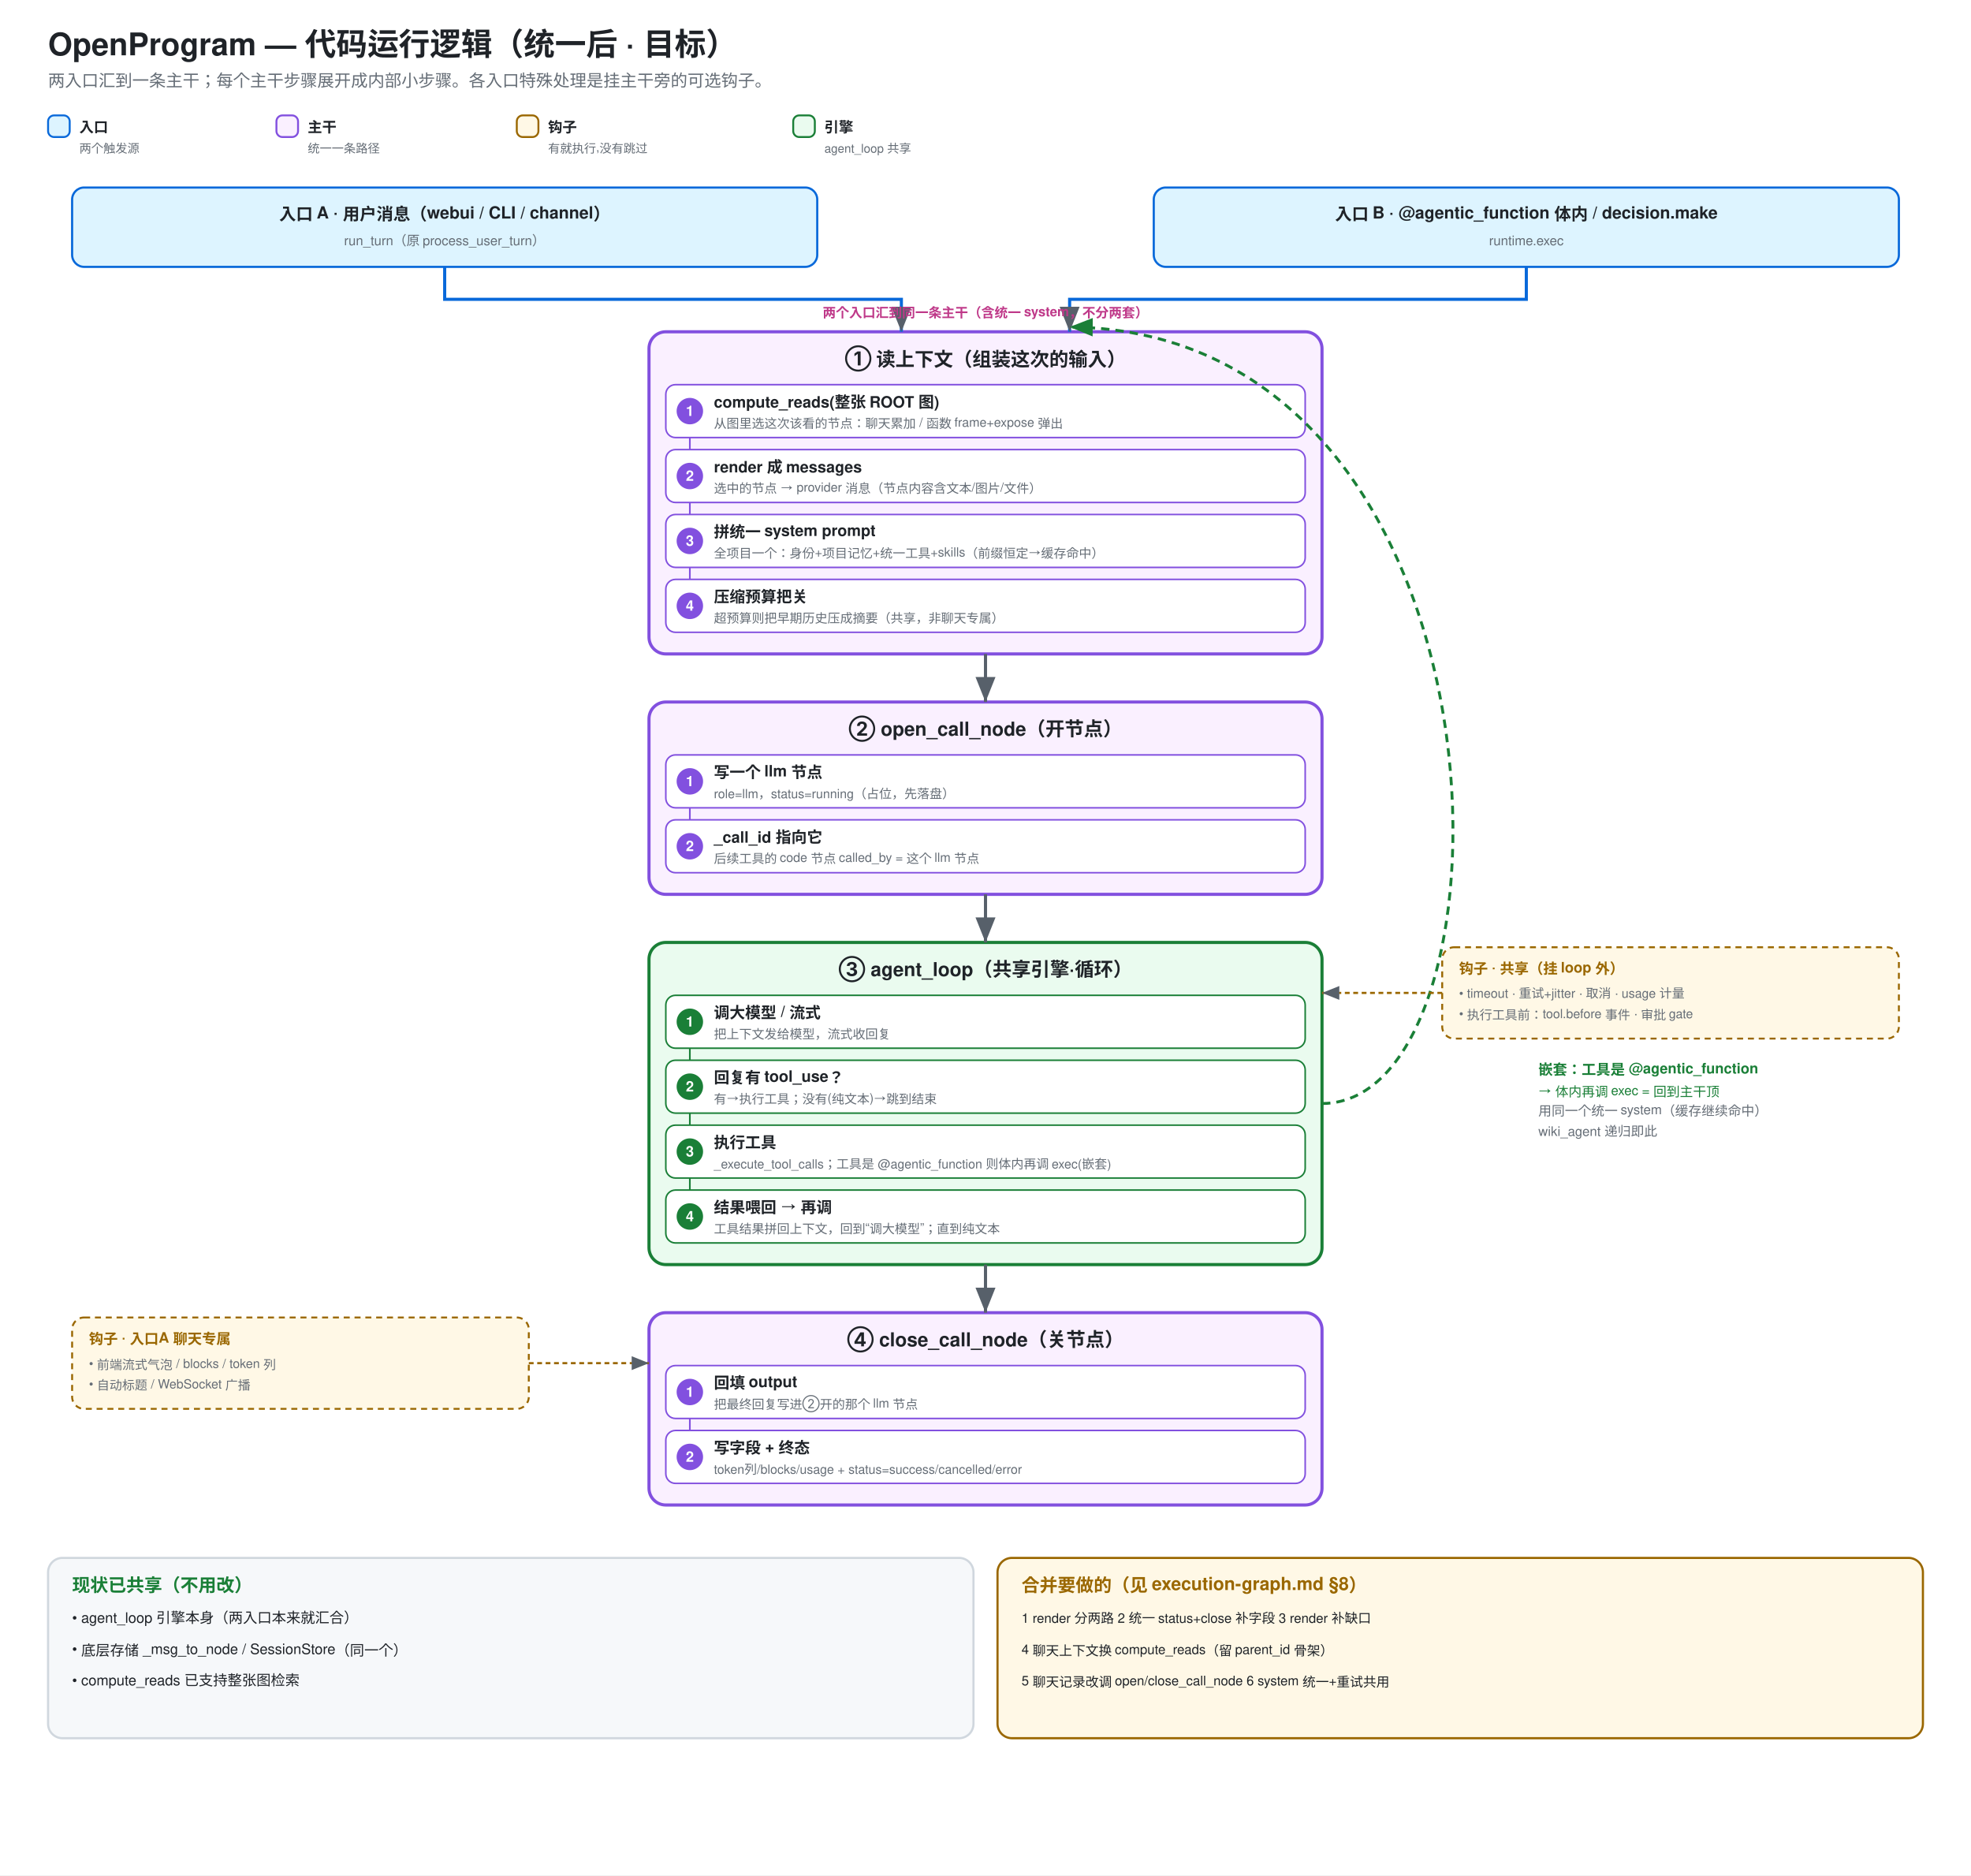
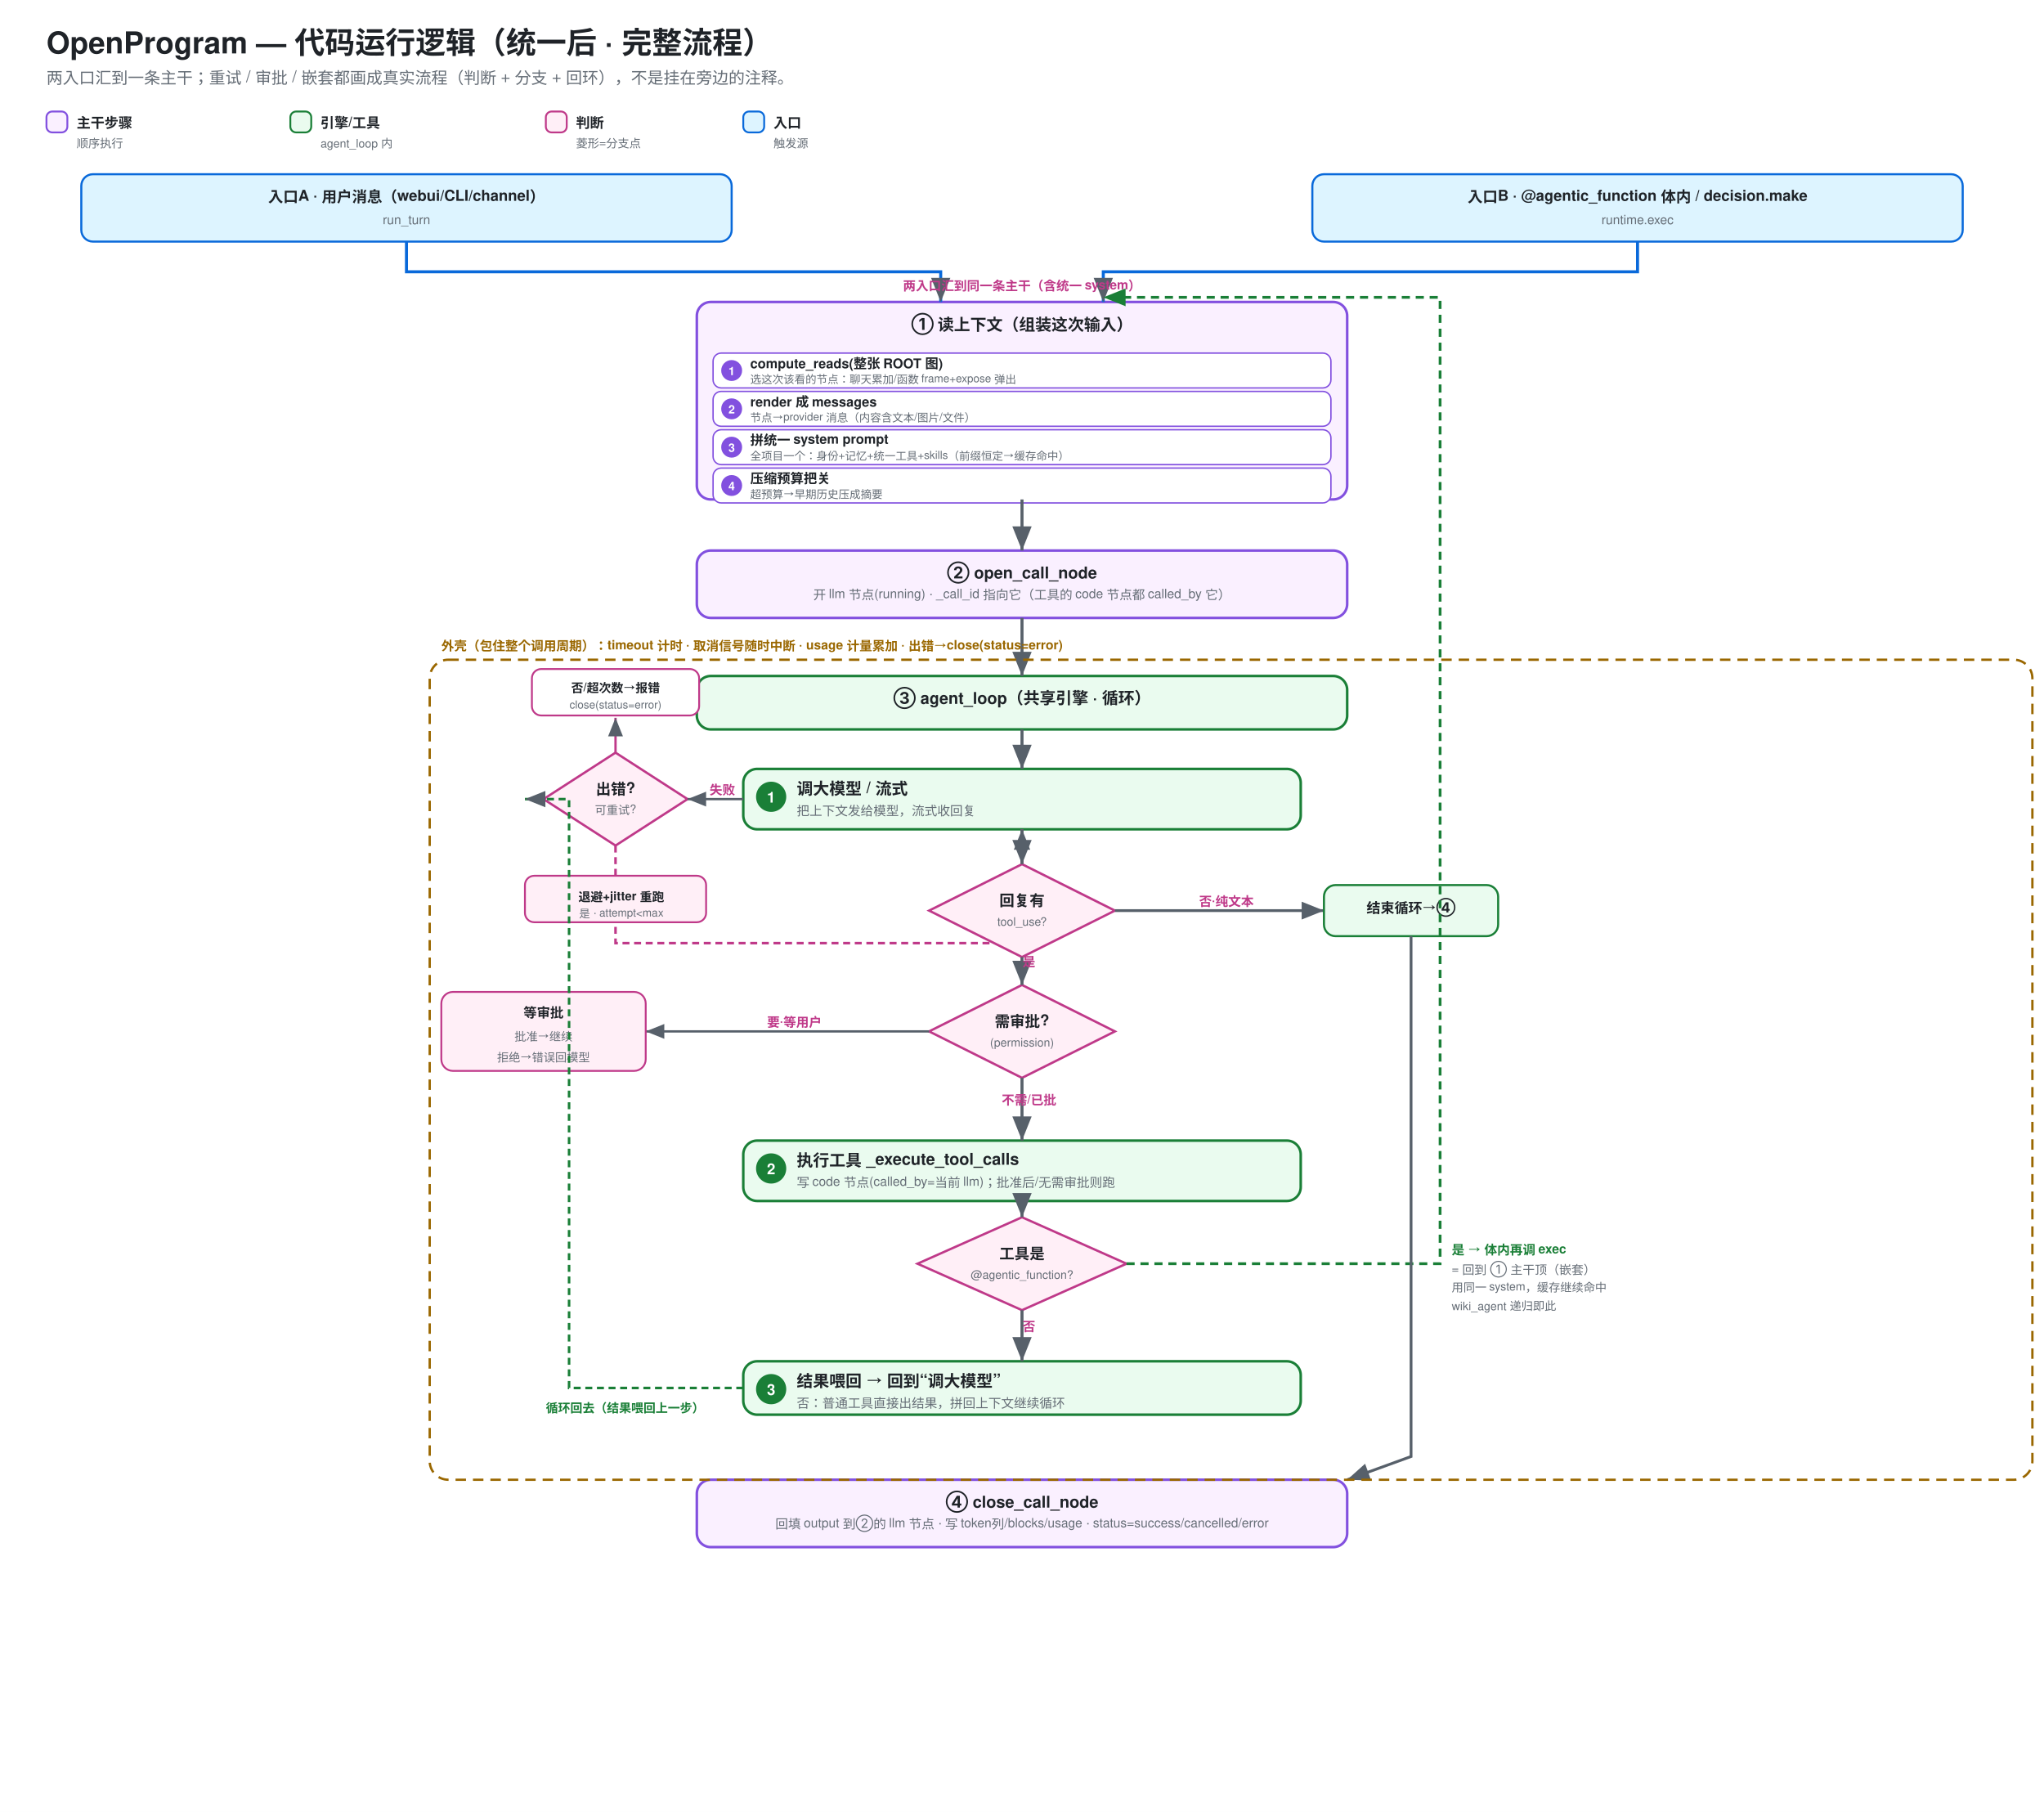
- <svg xmlns="http://www.w3.org/2000/svg" width="1640" height="1560" viewBox="0 0 1640 1560">
+ <svg xmlns="http://www.w3.org/2000/svg" width="1760" height="1560" viewBox="0 0 1760 1560">
  <defs>
    <marker id="a" markerWidth="11" markerHeight="11" refX="8" refY="3.2" orient="auto" markerUnits="strokeWidth">
      <path d="M0,0 L8,3.2 L0,6.4 Z" fill="#57606a" />
    </marker>
    <marker id="ag" markerWidth="11" markerHeight="11" refX="8" refY="3.2" orient="auto" markerUnits="strokeWidth">
      <path d="M0,0 L8,3.2 L0,6.4 Z" fill="#1a7f37" />
    </marker>
  </defs>
-   <rect x="0" y="0" width="1640" height="1560" rx="0" fill="#ffffff" stroke="#ffffff" stroke-width="0" />
-   <text x="40" y="46" font-family="-apple-system,Segoe UI,Helvetica,Arial,sans-serif" font-size="26" fill="#1f2328" text-anchor="start" font-weight="bold">OpenProgram — 代码运行逻辑（统一后 · 目标）</text>
-   <text x="40" y="72" font-family="-apple-system,Segoe UI,Helvetica,Arial,sans-serif" font-size="14" fill="#656d76" text-anchor="start" font-weight="normal">两入口汇到一条主干；每个主干步骤展开成内部小步骤。各入口特殊处理是挂主干旁的可选钩子。</text>
-   <rect x="40" y="96" width="18" height="18" rx="5" fill="#ddf4ff" stroke="#0969da" stroke-width="1.6" />
-   <text x="66" y="110" font-family="-apple-system,Segoe UI,Helvetica,Arial,sans-serif" font-size="12" fill="#1f2328" text-anchor="start" font-weight="bold">入口</text>
-   <text x="66" y="127" font-family="-apple-system,Segoe UI,Helvetica,Arial,sans-serif" font-size="10" fill="#656d76" text-anchor="start" font-weight="normal">两个触发源</text>
-   <rect x="230" y="96" width="18" height="18" rx="5" fill="#faf0ff" stroke="#8250df" stroke-width="1.6" />
-   <text x="256" y="110" font-family="-apple-system,Segoe UI,Helvetica,Arial,sans-serif" font-size="12" fill="#1f2328" text-anchor="start" font-weight="bold">主干</text>
-   <text x="256" y="127" font-family="-apple-system,Segoe UI,Helvetica,Arial,sans-serif" font-size="10" fill="#656d76" text-anchor="start" font-weight="normal">统一一条路径</text>
-   <rect x="430" y="96" width="18" height="18" rx="5" fill="#fff8e6" stroke="#9a6700" stroke-width="1.6" />
-   <text x="456" y="110" font-family="-apple-system,Segoe UI,Helvetica,Arial,sans-serif" font-size="12" fill="#1f2328" text-anchor="start" font-weight="bold">钩子</text>
-   <text x="456" y="127" font-family="-apple-system,Segoe UI,Helvetica,Arial,sans-serif" font-size="10" fill="#656d76" text-anchor="start" font-weight="normal">有就执行,没有跳过</text>
-   <rect x="660" y="96" width="18" height="18" rx="5" fill="#eafbef" stroke="#1a7f37" stroke-width="1.6" />
-   <text x="686" y="110" font-family="-apple-system,Segoe UI,Helvetica,Arial,sans-serif" font-size="12" fill="#1f2328" text-anchor="start" font-weight="bold">引擎</text>
-   <text x="686" y="127" font-family="-apple-system,Segoe UI,Helvetica,Arial,sans-serif" font-size="10" fill="#656d76" text-anchor="start" font-weight="normal">agent_loop 共享</text>
-   <rect x="60" y="156" width="620" height="66" rx="10" fill="#ddf4ff" stroke="#0969da" stroke-width="1.8" />
-   <text x="370.0" y="183" font-family="-apple-system,Segoe UI,Helvetica,Arial,sans-serif" font-size="14" fill="#1f2328" text-anchor="middle" font-weight="bold">入口 A · 用户消息（webui / CLI / channel）</text>
-   <text x="370.0" y="204" font-family="-apple-system,Segoe UI,Helvetica,Arial,sans-serif" font-size="11" fill="#656d76" text-anchor="middle" font-weight="normal">run_turn（原 process_user_turn）</text>
-   <rect x="960" y="156" width="620" height="66" rx="10" fill="#ddf4ff" stroke="#0969da" stroke-width="1.8" />
-   <text x="1270.0" y="183" font-family="-apple-system,Segoe UI,Helvetica,Arial,sans-serif" font-size="14" fill="#1f2328" text-anchor="middle" font-weight="bold">入口 B · @agentic_function 体内 / decision.make</text>
-   <text x="1270.0" y="204" font-family="-apple-system,Segoe UI,Helvetica,Arial,sans-serif" font-size="11" fill="#656d76" text-anchor="middle" font-weight="normal">runtime.exec</text>
-   <rect x="540.0" y="276" width="560" height="268" rx="14" fill="#faf0ff" stroke="#8250df" stroke-width="2.6" />
-   <text x="820.0" y="304" font-family="-apple-system,Segoe UI,Helvetica,Arial,sans-serif" font-size="16" fill="#1f2328" text-anchor="middle" font-weight="bold">① 读上下文（组装这次的输入）</text>
-   <rect x="554.0" y="320" width="532" height="44" rx="8" fill="#ffffff" stroke="#8250df" stroke-width="1.3" />
-   <circle cx="574.0" cy="342.0" r="11" fill="#8250df" />
-   <text x="574.0" y="346.0" font-family="-apple-system,Segoe UI,Helvetica,Arial,sans-serif" font-size="12" fill="#ffffff" text-anchor="middle" font-weight="bold">1</text>
-   <text x="594.0" y="339.0" font-family="-apple-system,Segoe UI,Helvetica,Arial,sans-serif" font-size="13" fill="#1f2328" text-anchor="start" font-weight="bold">compute_reads(整张 ROOT 图)</text>
-   <text x="594.0" y="356.0" font-family="-apple-system,Segoe UI,Helvetica,Arial,sans-serif" font-size="10.5" fill="#656d76" text-anchor="start" font-weight="normal">从图里选这次该看的节点：聊天累加 / 函数 frame+expose 弹出</text>
-   <path d="M 574.0 364 L 574.0 374" stroke="#8250df" stroke-width="1.4" />
-   <rect x="554.0" y="374" width="532" height="44" rx="8" fill="#ffffff" stroke="#8250df" stroke-width="1.3" />
-   <circle cx="574.0" cy="396.0" r="11" fill="#8250df" />
-   <text x="574.0" y="400.0" font-family="-apple-system,Segoe UI,Helvetica,Arial,sans-serif" font-size="12" fill="#ffffff" text-anchor="middle" font-weight="bold">2</text>
-   <text x="594.0" y="393.0" font-family="-apple-system,Segoe UI,Helvetica,Arial,sans-serif" font-size="13" fill="#1f2328" text-anchor="start" font-weight="bold">render 成 messages</text>
-   <text x="594.0" y="410.0" font-family="-apple-system,Segoe UI,Helvetica,Arial,sans-serif" font-size="10.5" fill="#656d76" text-anchor="start" font-weight="normal">选中的节点 → provider 消息（节点内容含文本/图片/文件）</text>
-   <path d="M 574.0 418 L 574.0 428" stroke="#8250df" stroke-width="1.4" />
-   <rect x="554.0" y="428" width="532" height="44" rx="8" fill="#ffffff" stroke="#8250df" stroke-width="1.3" />
-   <circle cx="574.0" cy="450.0" r="11" fill="#8250df" />
-   <text x="574.0" y="454.0" font-family="-apple-system,Segoe UI,Helvetica,Arial,sans-serif" font-size="12" fill="#ffffff" text-anchor="middle" font-weight="bold">3</text>
-   <text x="594.0" y="447.0" font-family="-apple-system,Segoe UI,Helvetica,Arial,sans-serif" font-size="13" fill="#1f2328" text-anchor="start" font-weight="bold">拼统一 system prompt</text>
-   <text x="594.0" y="464.0" font-family="-apple-system,Segoe UI,Helvetica,Arial,sans-serif" font-size="10.5" fill="#656d76" text-anchor="start" font-weight="normal">全项目一个：身份+项目记忆+统一工具+skills（前缀恒定→缓存命中）</text>
-   <path d="M 574.0 472 L 574.0 482" stroke="#8250df" stroke-width="1.4" />
-   <rect x="554.0" y="482" width="532" height="44" rx="8" fill="#ffffff" stroke="#8250df" stroke-width="1.3" />
-   <circle cx="574.0" cy="504.0" r="11" fill="#8250df" />
-   <text x="574.0" y="508.0" font-family="-apple-system,Segoe UI,Helvetica,Arial,sans-serif" font-size="12" fill="#ffffff" text-anchor="middle" font-weight="bold">4</text>
-   <text x="594.0" y="501.0" font-family="-apple-system,Segoe UI,Helvetica,Arial,sans-serif" font-size="13" fill="#1f2328" text-anchor="start" font-weight="bold">压缩预算把关</text>
-   <text x="594.0" y="518.0" font-family="-apple-system,Segoe UI,Helvetica,Arial,sans-serif" font-size="10.5" fill="#656d76" text-anchor="start" font-weight="normal">超预算则把早期历史压成摘要（共享，非聊天专属）</text>
-   <rect x="540.0" y="584" width="560" height="160" rx="14" fill="#faf0ff" stroke="#8250df" stroke-width="2.6" />
-   <text x="820.0" y="612" font-family="-apple-system,Segoe UI,Helvetica,Arial,sans-serif" font-size="16" fill="#1f2328" text-anchor="middle" font-weight="bold">② open_call_node（开节点）</text>
-   <rect x="554.0" y="628" width="532" height="44" rx="8" fill="#ffffff" stroke="#8250df" stroke-width="1.3" />
-   <circle cx="574.0" cy="650.0" r="11" fill="#8250df" />
-   <text x="574.0" y="654.0" font-family="-apple-system,Segoe UI,Helvetica,Arial,sans-serif" font-size="12" fill="#ffffff" text-anchor="middle" font-weight="bold">1</text>
-   <text x="594.0" y="647.0" font-family="-apple-system,Segoe UI,Helvetica,Arial,sans-serif" font-size="13" fill="#1f2328" text-anchor="start" font-weight="bold">写一个 llm 节点</text>
-   <text x="594.0" y="664.0" font-family="-apple-system,Segoe UI,Helvetica,Arial,sans-serif" font-size="10.5" fill="#656d76" text-anchor="start" font-weight="normal">role=llm，status=running（占位，先落盘）</text>
-   <path d="M 574.0 672 L 574.0 682" stroke="#8250df" stroke-width="1.4" />
-   <rect x="554.0" y="682" width="532" height="44" rx="8" fill="#ffffff" stroke="#8250df" stroke-width="1.3" />
-   <circle cx="574.0" cy="704.0" r="11" fill="#8250df" />
-   <text x="574.0" y="708.0" font-family="-apple-system,Segoe UI,Helvetica,Arial,sans-serif" font-size="12" fill="#ffffff" text-anchor="middle" font-weight="bold">2</text>
-   <text x="594.0" y="701.0" font-family="-apple-system,Segoe UI,Helvetica,Arial,sans-serif" font-size="13" fill="#1f2328" text-anchor="start" font-weight="bold">_call_id 指向它</text>
-   <text x="594.0" y="718.0" font-family="-apple-system,Segoe UI,Helvetica,Arial,sans-serif" font-size="10.5" fill="#656d76" text-anchor="start" font-weight="normal">后续工具的 code 节点 called_by = 这个 llm 节点</text>
-   <path d="M 820.0 544 L 820.0 584" stroke="#57606a" stroke-width="2.6" fill="none" marker-end="url(#a)" />
-   <rect x="540.0" y="784" width="560" height="268" rx="14" fill="#eafbef" stroke="#1a7f37" stroke-width="2.6" />
-   <text x="820.0" y="812" font-family="-apple-system,Segoe UI,Helvetica,Arial,sans-serif" font-size="16" fill="#1f2328" text-anchor="middle" font-weight="bold">③ agent_loop（共享引擎·循环）</text>
-   <rect x="554.0" y="828" width="532" height="44" rx="8" fill="#ffffff" stroke="#1a7f37" stroke-width="1.3" />
-   <circle cx="574.0" cy="850.0" r="11" fill="#1a7f37" />
-   <text x="574.0" y="854.0" font-family="-apple-system,Segoe UI,Helvetica,Arial,sans-serif" font-size="12" fill="#ffffff" text-anchor="middle" font-weight="bold">1</text>
-   <text x="594.0" y="847.0" font-family="-apple-system,Segoe UI,Helvetica,Arial,sans-serif" font-size="13" fill="#1f2328" text-anchor="start" font-weight="bold">调大模型 / 流式</text>
-   <text x="594.0" y="864.0" font-family="-apple-system,Segoe UI,Helvetica,Arial,sans-serif" font-size="10.5" fill="#656d76" text-anchor="start" font-weight="normal">把上下文发给模型，流式收回复</text>
-   <path d="M 574.0 872 L 574.0 882" stroke="#1a7f37" stroke-width="1.4" />
-   <rect x="554.0" y="882" width="532" height="44" rx="8" fill="#ffffff" stroke="#1a7f37" stroke-width="1.3" />
-   <circle cx="574.0" cy="904.0" r="11" fill="#1a7f37" />
-   <text x="574.0" y="908.0" font-family="-apple-system,Segoe UI,Helvetica,Arial,sans-serif" font-size="12" fill="#ffffff" text-anchor="middle" font-weight="bold">2</text>
-   <text x="594.0" y="901.0" font-family="-apple-system,Segoe UI,Helvetica,Arial,sans-serif" font-size="13" fill="#1f2328" text-anchor="start" font-weight="bold">回复有 tool_use？</text>
-   <text x="594.0" y="918.0" font-family="-apple-system,Segoe UI,Helvetica,Arial,sans-serif" font-size="10.5" fill="#656d76" text-anchor="start" font-weight="normal">有→执行工具；没有(纯文本)→跳到结束</text>
-   <path d="M 574.0 926 L 574.0 936" stroke="#1a7f37" stroke-width="1.4" />
-   <rect x="554.0" y="936" width="532" height="44" rx="8" fill="#ffffff" stroke="#1a7f37" stroke-width="1.3" />
-   <circle cx="574.0" cy="958.0" r="11" fill="#1a7f37" />
-   <text x="574.0" y="962.0" font-family="-apple-system,Segoe UI,Helvetica,Arial,sans-serif" font-size="12" fill="#ffffff" text-anchor="middle" font-weight="bold">3</text>
-   <text x="594.0" y="955.0" font-family="-apple-system,Segoe UI,Helvetica,Arial,sans-serif" font-size="13" fill="#1f2328" text-anchor="start" font-weight="bold">执行工具</text>
-   <text x="594.0" y="972.0" font-family="-apple-system,Segoe UI,Helvetica,Arial,sans-serif" font-size="10.5" fill="#656d76" text-anchor="start" font-weight="normal">_execute_tool_calls；工具是 @agentic_function 则体内再调 exec(嵌套)</text>
-   <path d="M 574.0 980 L 574.0 990" stroke="#1a7f37" stroke-width="1.4" />
-   <rect x="554.0" y="990" width="532" height="44" rx="8" fill="#ffffff" stroke="#1a7f37" stroke-width="1.3" />
-   <circle cx="574.0" cy="1012.0" r="11" fill="#1a7f37" />
-   <text x="574.0" y="1016.0" font-family="-apple-system,Segoe UI,Helvetica,Arial,sans-serif" font-size="12" fill="#ffffff" text-anchor="middle" font-weight="bold">4</text>
-   <text x="594.0" y="1009.0" font-family="-apple-system,Segoe UI,Helvetica,Arial,sans-serif" font-size="13" fill="#1f2328" text-anchor="start" font-weight="bold">结果喂回 → 再调</text>
-   <text x="594.0" y="1026.0" font-family="-apple-system,Segoe UI,Helvetica,Arial,sans-serif" font-size="10.5" fill="#656d76" text-anchor="start" font-weight="normal">工具结果拼回上下文，回到“调大模型”；直到纯文本</text>
-   <path d="M 820.0 744 L 820.0 784" stroke="#57606a" stroke-width="2.6" fill="none" marker-end="url(#a)" />
-   <rect x="540.0" y="1092" width="560" height="160" rx="14" fill="#faf0ff" stroke="#8250df" stroke-width="2.6" />
-   <text x="820.0" y="1120" font-family="-apple-system,Segoe UI,Helvetica,Arial,sans-serif" font-size="16" fill="#1f2328" text-anchor="middle" font-weight="bold">④ close_call_node（关节点）</text>
-   <rect x="554.0" y="1136" width="532" height="44" rx="8" fill="#ffffff" stroke="#8250df" stroke-width="1.3" />
-   <circle cx="574.0" cy="1158.0" r="11" fill="#8250df" />
-   <text x="574.0" y="1162.0" font-family="-apple-system,Segoe UI,Helvetica,Arial,sans-serif" font-size="12" fill="#ffffff" text-anchor="middle" font-weight="bold">1</text>
-   <text x="594.0" y="1155.0" font-family="-apple-system,Segoe UI,Helvetica,Arial,sans-serif" font-size="13" fill="#1f2328" text-anchor="start" font-weight="bold">回填 output</text>
-   <text x="594.0" y="1172.0" font-family="-apple-system,Segoe UI,Helvetica,Arial,sans-serif" font-size="10.5" fill="#656d76" text-anchor="start" font-weight="normal">把最终回复写进②开的那个 llm 节点</text>
-   <path d="M 574.0 1180 L 574.0 1190" stroke="#8250df" stroke-width="1.4" />
-   <rect x="554.0" y="1190" width="532" height="44" rx="8" fill="#ffffff" stroke="#8250df" stroke-width="1.3" />
-   <circle cx="574.0" cy="1212.0" r="11" fill="#8250df" />
-   <text x="574.0" y="1216.0" font-family="-apple-system,Segoe UI,Helvetica,Arial,sans-serif" font-size="12" fill="#ffffff" text-anchor="middle" font-weight="bold">2</text>
-   <text x="594.0" y="1209.0" font-family="-apple-system,Segoe UI,Helvetica,Arial,sans-serif" font-size="13" fill="#1f2328" text-anchor="start" font-weight="bold">写字段 + 终态</text>
-   <text x="594.0" y="1226.0" font-family="-apple-system,Segoe UI,Helvetica,Arial,sans-serif" font-size="10.5" fill="#656d76" text-anchor="start" font-weight="normal">token列/blocks/usage + status=success/cancelled/error</text>
-   <path d="M 820.0 1052 L 820.0 1092" stroke="#57606a" stroke-width="2.6" fill="none" marker-end="url(#a)" />
-   <path d="M 370.0 222 L 370.0 249.0 L 750.0 249.0 L 750.0 276" stroke="#0969da" stroke-width="2.6" fill="none" marker-end="url(#a)" />
-   <path d="M 1270.0 222 L 1270.0 249.0 L 890.0 249.0 L 890.0 276" stroke="#0969da" stroke-width="2.6" fill="none" marker-end="url(#a)" />
-   <text x="820.0" y="264" font-family="-apple-system,Segoe UI,Helvetica,Arial,sans-serif" font-size="11" fill="#bf3989" text-anchor="middle" font-weight="bold">两个入口汇到同一条主干（含统一 system，不分两套）</text>
-   <path d="M 1100.0 918.0 C 1270.0 918.0 1270.0 276 890.0 272" stroke="#1a7f37" stroke-width="2.4" fill="none" stroke-dasharray="7 5" marker-end="url(#ag)" />
-   <text x="1280.0" y="894.0" font-family="-apple-system,Segoe UI,Helvetica,Arial,sans-serif" font-size="12" fill="#1a7f37" text-anchor="start" font-weight="bold">嵌套：工具是 @agentic_function</text>
-   <text x="1280.0" y="911.0" font-family="-apple-system,Segoe UI,Helvetica,Arial,sans-serif" font-size="11" fill="#1a7f37" text-anchor="start" font-weight="normal">→ 体内再调 exec = 回到主干顶</text>
-   <text x="1280.0" y="928.0" font-family="-apple-system,Segoe UI,Helvetica,Arial,sans-serif" font-size="11" fill="#656d76" text-anchor="start" font-weight="normal">用同一个统一 system（缓存继续命中）</text>
-   <text x="1280.0" y="945.0" font-family="-apple-system,Segoe UI,Helvetica,Arial,sans-serif" font-size="11" fill="#656d76" text-anchor="start" font-weight="normal">wiki_agent 递归即此</text>
-   <rect x="60" y="1096" width="380" height="76" rx="10" fill="#fff8e6" stroke="#9a6700" stroke-width="1.6" stroke-dasharray="5 4" />
-   <text x="74" y="1118" font-family="-apple-system,Segoe UI,Helvetica,Arial,sans-serif" font-size="12" fill="#9a6700" text-anchor="start" font-weight="bold">钩子 · 入口A 聊天专属</text>
-   <text x="74" y="1138" font-family="-apple-system,Segoe UI,Helvetica,Arial,sans-serif" font-size="10.5" fill="#656d76" text-anchor="start" font-weight="normal">• 前端流式气泡 / blocks / token 列</text>
-   <text x="74" y="1155" font-family="-apple-system,Segoe UI,Helvetica,Arial,sans-serif" font-size="10.5" fill="#656d76" text-anchor="start" font-weight="normal">• 自动标题 / WebSocket 广播</text>
-   <path d="M 440 1134 L 540.0 1134" stroke="#9a6700" stroke-width="1.8" fill="none" stroke-dasharray="4 3" marker-end="url(#a)" />
-   <rect x="1200" y="788" width="380" height="76" rx="10" fill="#fff8e6" stroke="#9a6700" stroke-width="1.6" stroke-dasharray="5 4" />
-   <text x="1214" y="810" font-family="-apple-system,Segoe UI,Helvetica,Arial,sans-serif" font-size="12" fill="#9a6700" text-anchor="start" font-weight="bold">钩子 · 共享（挂 loop 外）</text>
-   <text x="1214" y="830" font-family="-apple-system,Segoe UI,Helvetica,Arial,sans-serif" font-size="10.5" fill="#656d76" text-anchor="start" font-weight="normal">• timeout · 重试+jitter · 取消 · usage 计量</text>
-   <text x="1214" y="847" font-family="-apple-system,Segoe UI,Helvetica,Arial,sans-serif" font-size="10.5" fill="#656d76" text-anchor="start" font-weight="normal">• 执行工具前：tool.before 事件 · 审批 gate</text>
-   <path d="M 1200 826 L 1100.0 826" stroke="#9a6700" stroke-width="1.8" fill="none" stroke-dasharray="4 3" marker-end="url(#a)" />
-   <rect x="40" y="1296" width="770.0" height="150" rx="12" fill="#f6f8fa" stroke="#d0d7de" stroke-width="1.8" />
-   <text x="60" y="1324" font-family="-apple-system,Segoe UI,Helvetica,Arial,sans-serif" font-size="15" fill="#1a7f37" text-anchor="start" font-weight="bold">现状已共享（不用改）</text>
-   <text x="60" y="1350" font-family="-apple-system,Segoe UI,Helvetica,Arial,sans-serif" font-size="12" fill="#1f2328" text-anchor="start" font-weight="normal">• agent_loop 引擎本身（两入口本来就汇合）</text>
-   <text x="60" y="1376" font-family="-apple-system,Segoe UI,Helvetica,Arial,sans-serif" font-size="12" fill="#1f2328" text-anchor="start" font-weight="normal">• 底层存储 _msg_to_node / SessionStore（同一个）</text>
-   <text x="60" y="1402" font-family="-apple-system,Segoe UI,Helvetica,Arial,sans-serif" font-size="12" fill="#1f2328" text-anchor="start" font-weight="normal">• compute_reads 已支持整张图检索</text>
-   <rect x="830.0" y="1296" width="770.0" height="150" rx="12" fill="#fff8e6" stroke="#9a6700" stroke-width="1.8" />
-   <text x="850.0" y="1324" font-family="-apple-system,Segoe UI,Helvetica,Arial,sans-serif" font-size="15" fill="#9a6700" text-anchor="start" font-weight="bold">合并要做的（见 execution-graph.md §8）</text>
-   <text x="850.0" y="1350" font-family="-apple-system,Segoe UI,Helvetica,Arial,sans-serif" font-size="11" fill="#1f2328" text-anchor="start" font-weight="normal">1 render 分两路  2 统一 status+close 补字段  3 render 补缺口</text>
-   <text x="850.0" y="1376" font-family="-apple-system,Segoe UI,Helvetica,Arial,sans-serif" font-size="11" fill="#1f2328" text-anchor="start" font-weight="normal">4 聊天上下文换 compute_reads（留 parent_id 骨架）</text>
-   <text x="850.0" y="1402" font-family="-apple-system,Segoe UI,Helvetica,Arial,sans-serif" font-size="11" fill="#1f2328" text-anchor="start" font-weight="normal">5 聊天记录改调 open/close_call_node  6 system 统一+重试共用</text>
+   <rect x="0" y="0" width="1760" height="1560" rx="0" fill="#ffffff" stroke="#ffffff" stroke-width="0" />
+   <text x="40" y="46" font-family="-apple-system,Segoe UI,Helvetica,Arial,sans-serif" font-size="26" fill="#1f2328" text-anchor="start" font-weight="bold">OpenProgram — 代码运行逻辑（统一后 · 完整流程）</text>
+   <text x="40" y="72" font-family="-apple-system,Segoe UI,Helvetica,Arial,sans-serif" font-size="14" fill="#656d76" text-anchor="start" font-weight="normal">两入口汇到一条主干；重试 / 审批 / 嵌套都画成真实流程（判断 + 分支 + 回环），不是挂在旁边的注释。</text>
+   <rect x="40" y="96" width="18" height="18" rx="5" fill="#faf0ff" stroke="#8250df" stroke-width="1.6" />
+   <text x="66" y="110" font-family="-apple-system,Segoe UI,Helvetica,Arial,sans-serif" font-size="12" fill="#1f2328" text-anchor="start" font-weight="bold">主干步骤</text>
+   <text x="66" y="127" font-family="-apple-system,Segoe UI,Helvetica,Arial,sans-serif" font-size="10" fill="#656d76" text-anchor="start" font-weight="normal">顺序执行</text>
+   <rect x="250" y="96" width="18" height="18" rx="5" fill="#eafbef" stroke="#1a7f37" stroke-width="1.6" />
+   <text x="276" y="110" font-family="-apple-system,Segoe UI,Helvetica,Arial,sans-serif" font-size="12" fill="#1f2328" text-anchor="start" font-weight="bold">引擎/工具</text>
+   <text x="276" y="127" font-family="-apple-system,Segoe UI,Helvetica,Arial,sans-serif" font-size="10" fill="#656d76" text-anchor="start" font-weight="normal">agent_loop 内</text>
+   <rect x="470" y="96" width="18" height="18" rx="5" fill="#ffeff7" stroke="#bf3989" stroke-width="1.6" />
+   <text x="496" y="110" font-family="-apple-system,Segoe UI,Helvetica,Arial,sans-serif" font-size="12" fill="#1f2328" text-anchor="start" font-weight="bold">判断</text>
+   <text x="496" y="127" font-family="-apple-system,Segoe UI,Helvetica,Arial,sans-serif" font-size="10" fill="#656d76" text-anchor="start" font-weight="normal">菱形=分支点</text>
+   <rect x="640" y="96" width="18" height="18" rx="5" fill="#ddf4ff" stroke="#0969da" stroke-width="1.6" />
+   <text x="666" y="110" font-family="-apple-system,Segoe UI,Helvetica,Arial,sans-serif" font-size="12" fill="#1f2328" text-anchor="start" font-weight="bold">入口</text>
+   <text x="666" y="127" font-family="-apple-system,Segoe UI,Helvetica,Arial,sans-serif" font-size="10" fill="#656d76" text-anchor="start" font-weight="normal">触发源</text>
+   <rect x="70" y="150" width="560" height="58" rx="10" fill="#ddf4ff" stroke="#0969da" stroke-width="1.8" />
+   <text x="350.0" y="174" font-family="-apple-system,Segoe UI,Helvetica,Arial,sans-serif" font-size="13" fill="#1f2328" text-anchor="middle" font-weight="bold">入口A · 用户消息（webui/CLI/channel）</text>
+   <text x="350.0" y="193" font-family="-apple-system,Segoe UI,Helvetica,Arial,sans-serif" font-size="11" fill="#656d76" text-anchor="middle" font-weight="normal">run_turn</text>
+   <rect x="1130" y="150" width="560" height="58" rx="10" fill="#ddf4ff" stroke="#0969da" stroke-width="1.8" />
+   <text x="1410.0" y="174" font-family="-apple-system,Segoe UI,Helvetica,Arial,sans-serif" font-size="13" fill="#1f2328" text-anchor="middle" font-weight="bold">入口B · @agentic_function 体内 / decision.make</text>
+   <text x="1410.0" y="193" font-family="-apple-system,Segoe UI,Helvetica,Arial,sans-serif" font-size="11" fill="#656d76" text-anchor="middle" font-weight="normal">runtime.exec</text>
+   <rect x="600.0" y="260" width="560" height="170" rx="12" fill="#faf0ff" stroke="#8250df" stroke-width="2.2" />
+   <text x="880.0" y="284" font-family="-apple-system,Segoe UI,Helvetica,Arial,sans-serif" font-size="14" fill="#1f2328" text-anchor="middle" font-weight="bold">① 读上下文（组装这次输入）</text>
+   <rect x="614.0" y="304" width="532" height="30" rx="7" fill="#fff" stroke="#8250df" stroke-width="1.2" />
+   <circle cx="630.0" cy="319" r="9" fill="#8250df" />
+   <text x="630.0" y="323" font-family="-apple-system,Segoe UI,Helvetica,Arial,sans-serif" font-size="10" fill="#fff" text-anchor="middle" font-weight="bold">1</text>
+   <text x="646.0" y="317" font-family="-apple-system,Segoe UI,Helvetica,Arial,sans-serif" font-size="11.5" fill="#1f2328" text-anchor="start" font-weight="bold">compute_reads(整张 ROOT 图)</text>
+   <text x="646.0" y="330" font-family="-apple-system,Segoe UI,Helvetica,Arial,sans-serif" font-size="9.5" fill="#656d76" text-anchor="start" font-weight="normal">选这次该看的节点：聊天累加/函数 frame+expose 弹出</text>
+   <rect x="614.0" y="337" width="532" height="30" rx="7" fill="#fff" stroke="#8250df" stroke-width="1.2" />
+   <circle cx="630.0" cy="352" r="9" fill="#8250df" />
+   <text x="630.0" y="356" font-family="-apple-system,Segoe UI,Helvetica,Arial,sans-serif" font-size="10" fill="#fff" text-anchor="middle" font-weight="bold">2</text>
+   <text x="646.0" y="350" font-family="-apple-system,Segoe UI,Helvetica,Arial,sans-serif" font-size="11.5" fill="#1f2328" text-anchor="start" font-weight="bold">render 成 messages</text>
+   <text x="646.0" y="363" font-family="-apple-system,Segoe UI,Helvetica,Arial,sans-serif" font-size="9.5" fill="#656d76" text-anchor="start" font-weight="normal">节点→provider 消息（内容含文本/图片/文件）</text>
+   <rect x="614.0" y="370" width="532" height="30" rx="7" fill="#fff" stroke="#8250df" stroke-width="1.2" />
+   <circle cx="630.0" cy="385" r="9" fill="#8250df" />
+   <text x="630.0" y="389" font-family="-apple-system,Segoe UI,Helvetica,Arial,sans-serif" font-size="10" fill="#fff" text-anchor="middle" font-weight="bold">3</text>
+   <text x="646.0" y="383" font-family="-apple-system,Segoe UI,Helvetica,Arial,sans-serif" font-size="11.5" fill="#1f2328" text-anchor="start" font-weight="bold">拼统一 system prompt</text>
+   <text x="646.0" y="396" font-family="-apple-system,Segoe UI,Helvetica,Arial,sans-serif" font-size="9.5" fill="#656d76" text-anchor="start" font-weight="normal">全项目一个：身份+记忆+统一工具+skills（前缀恒定→缓存命中）</text>
+   <rect x="614.0" y="403" width="532" height="30" rx="7" fill="#fff" stroke="#8250df" stroke-width="1.2" />
+   <circle cx="630.0" cy="418" r="9" fill="#8250df" />
+   <text x="630.0" y="422" font-family="-apple-system,Segoe UI,Helvetica,Arial,sans-serif" font-size="10" fill="#fff" text-anchor="middle" font-weight="bold">4</text>
+   <text x="646.0" y="416" font-family="-apple-system,Segoe UI,Helvetica,Arial,sans-serif" font-size="11.5" fill="#1f2328" text-anchor="start" font-weight="bold">压缩预算把关</text>
+   <text x="646.0" y="429" font-family="-apple-system,Segoe UI,Helvetica,Arial,sans-serif" font-size="9.5" fill="#656d76" text-anchor="start" font-weight="normal">超预算→早期历史压成摘要</text>
+   <path d="M 350.0 208 L 350.0 234.0 L 810.0 234.0 L 810.0 260" stroke="#0969da" stroke-width="2.6" fill="none" marker-end="url(#a)" />
+   <path d="M 1410.0 208 L 1410.0 234.0 L 950.0 234.0 L 950.0 260" stroke="#0969da" stroke-width="2.6" fill="none" marker-end="url(#a)" />
+   <text x="880.0" y="250" font-family="-apple-system,Segoe UI,Helvetica,Arial,sans-serif" font-size="11" fill="#bf3989" text-anchor="middle" font-weight="bold">两入口汇到同一条主干（含统一 system）</text>
+   <rect x="600.0" y="474" width="560" height="58" rx="12" fill="#faf0ff" stroke="#8250df" stroke-width="2.2" />
+   <text x="880.0" y="498" font-family="-apple-system,Segoe UI,Helvetica,Arial,sans-serif" font-size="14" fill="#1f2328" text-anchor="middle" font-weight="bold">② open_call_node</text>
+   <text x="880.0" y="516" font-family="-apple-system,Segoe UI,Helvetica,Arial,sans-serif" font-size="11" fill="#656d76" text-anchor="middle" font-weight="normal">开 llm 节点(running) · _call_id 指向它（工具的 code 节点都 called_by 它）</text>
+   <path d="M 880.0 430 L 880.0 474" stroke="#57606a" stroke-width="2.6" fill="none" marker-end="url(#a)" />
+   <rect x="600.0" y="582" width="560" height="46" rx="12" fill="#eafbef" stroke="#1a7f37" stroke-width="2.2" />
+   <text x="880.0" y="606" font-family="-apple-system,Segoe UI,Helvetica,Arial,sans-serif" font-size="14" fill="#1f2328" text-anchor="middle" font-weight="bold">③ agent_loop（共享引擎 · 循环）</text>
+   <path d="M 880.0 532 L 880.0 582" stroke="#57606a" stroke-width="2.6" fill="none" marker-end="url(#a)" />
+   <rect x="640.0" y="662" width="480" height="52" rx="12" fill="#eafbef" stroke="#1a7f37" stroke-width="2.2" />
+   <circle cx="664.0" cy="686" r="13" fill="#1a7f37" />
+   <text x="664.0" y="691" font-family="-apple-system,Segoe UI,Helvetica,Arial,sans-serif" font-size="13" fill="#fff" text-anchor="middle" font-weight="bold">1</text>
+   <text x="686.0" y="684" font-family="-apple-system,Segoe UI,Helvetica,Arial,sans-serif" font-size="14" fill="#1f2328" text-anchor="start" font-weight="bold">调大模型 / 流式</text>
+   <text x="686.0" y="702" font-family="-apple-system,Segoe UI,Helvetica,Arial,sans-serif" font-size="11" fill="#656d76" text-anchor="start" font-weight="normal">把上下文发给模型，流式收回复</text>
+   <path d="M 880.0 628 L 880.0 662" stroke="#57606a" stroke-width="2.6" fill="none" marker-end="url(#a)" />
+   <polygon points="530.0,648 592.0,688 530.0,728 468.0,688" fill="#ffeff7" stroke="#bf3989" stroke-width="2" />
+   <text x="530.0" y="684" font-family="-apple-system,Segoe UI,Helvetica,Arial,sans-serif" font-size="13" fill="#1f2328" text-anchor="middle" font-weight="bold">出错?</text>
+   <text x="530.0" y="701" font-family="-apple-system,Segoe UI,Helvetica,Arial,sans-serif" font-size="10" fill="#656d76" text-anchor="middle" font-weight="normal">可重试?</text>
+   <path d="M 640.0 688 L 592.0 688" stroke="#57606a" stroke-width="2" fill="none" marker-end="url(#a)" />
+   <text x="622.0" y="684.0" font-family="-apple-system,Segoe UI,Helvetica,Arial,sans-serif" font-size="11" fill="#bf3989" text-anchor="middle" font-weight="bold">失败</text>
+   <path d="M 530.0 728 L 530.0 812 L 880.0 812 L 880.0 714" stroke="#bf3989" stroke-width="2.2" fill="none" stroke-dasharray="6 4" marker-end="url(#a)" />
+   <rect x="452.0" y="754" width="156" height="40" rx="8" fill="#ffeff7" stroke="#bf3989" stroke-width="1.6" />
+   <text x="535.0" y="776" font-family="-apple-system,Segoe UI,Helvetica,Arial,sans-serif" font-size="10.5" fill="#1f2328" text-anchor="middle" font-weight="bold">退避+jitter 重跑</text>
+   <text x="535.0" y="790" font-family="-apple-system,Segoe UI,Helvetica,Arial,sans-serif" font-size="9.5" fill="#656d76" text-anchor="middle" font-weight="normal">是 · attempt&lt;max</text>
+   <path d="M 530.0 648 L 530.0 618" stroke="#bf3989" stroke-width="2" fill="none" marker-end="url(#a)" />
+   <rect x="458.0" y="576" width="144" height="40" rx="8" fill="#fff" stroke="#bf3989" stroke-width="1.6" />
+   <text x="530.0" y="596" font-family="-apple-system,Segoe UI,Helvetica,Arial,sans-serif" font-size="10.5" fill="#1f2328" text-anchor="middle" font-weight="bold">否/超次数→报错</text>
+   <text x="530.0" y="610" font-family="-apple-system,Segoe UI,Helvetica,Arial,sans-serif" font-size="9.5" fill="#656d76" text-anchor="middle" font-weight="normal">close(status=error)</text>
+   <polygon points="880.0,744 960.0,784 880.0,824 800.0,784" fill="#ffeff7" stroke="#bf3989" stroke-width="2" />
+   <text x="880.0" y="780" font-family="-apple-system,Segoe UI,Helvetica,Arial,sans-serif" font-size="13" fill="#1f2328" text-anchor="middle" font-weight="bold">回复有</text>
+   <text x="880.0" y="797" font-family="-apple-system,Segoe UI,Helvetica,Arial,sans-serif" font-size="10" fill="#656d76" text-anchor="middle" font-weight="normal">tool_use?</text>
+   <path d="M 880.0 714 L 880.0 744" stroke="#57606a" stroke-width="2.6" fill="none" marker-end="url(#a)" />
+   <path d="M 960.0 784 L 1140.0 784" stroke="#57606a" stroke-width="2.4" fill="none" marker-end="url(#a)" />
+   <text x="1056.0" y="780.0" font-family="-apple-system,Segoe UI,Helvetica,Arial,sans-serif" font-size="11" fill="#bf3989" text-anchor="middle" font-weight="bold">否·纯文本</text>
+   <rect x="1140.0" y="762" width="150" height="44" rx="10" fill="#eafbef" stroke="#1a7f37" stroke-width="1.8" />
+   <text x="1215.0" y="786" font-family="-apple-system,Segoe UI,Helvetica,Arial,sans-serif" font-size="12" fill="#1f2328" text-anchor="middle" font-weight="bold">结束循环→④</text>
+   <polygon points="880.0,848 960.0,888 880.0,928 800.0,888" fill="#ffeff7" stroke="#bf3989" stroke-width="2" />
+   <text x="880.0" y="884" font-family="-apple-system,Segoe UI,Helvetica,Arial,sans-serif" font-size="13" fill="#1f2328" text-anchor="middle" font-weight="bold">需审批?</text>
+   <text x="880.0" y="901" font-family="-apple-system,Segoe UI,Helvetica,Arial,sans-serif" font-size="10" fill="#656d76" text-anchor="middle" font-weight="normal">(permission)</text>
+   <path d="M 880.0 824 L 880.0 848" stroke="#57606a" stroke-width="2.6" fill="none" marker-end="url(#a)" />
+   <text x="886.0" y="832.0" font-family="-apple-system,Segoe UI,Helvetica,Arial,sans-serif" font-size="11" fill="#bf3989" text-anchor="middle" font-weight="bold">是</text>
+   <path d="M 800.0 888 L 556.0 888" stroke="#57606a" stroke-width="2" fill="none" marker-end="url(#a)" />
+   <text x="684.0" y="884.0" font-family="-apple-system,Segoe UI,Helvetica,Arial,sans-serif" font-size="11" fill="#bf3989" text-anchor="middle" font-weight="bold">要·等用户</text>
+   <rect x="380.0" y="854" width="176" height="68" rx="10" fill="#ffeff7" stroke="#bf3989" stroke-width="1.6" />
+   <text x="468.0" y="876" font-family="-apple-system,Segoe UI,Helvetica,Arial,sans-serif" font-size="11.5" fill="#1f2328" text-anchor="middle" font-weight="bold">等审批</text>
+   <text x="468.0" y="896" font-family="-apple-system,Segoe UI,Helvetica,Arial,sans-serif" font-size="10" fill="#656d76" text-anchor="middle" font-weight="normal">批准→继续</text>
+   <text x="468.0" y="914" font-family="-apple-system,Segoe UI,Helvetica,Arial,sans-serif" font-size="10" fill="#656d76" text-anchor="middle" font-weight="normal">拒绝→错误回模型</text>
+   <rect x="640.0" y="982" width="480" height="52" rx="12" fill="#eafbef" stroke="#1a7f37" stroke-width="2.2" />
+   <circle cx="664.0" cy="1006" r="13" fill="#1a7f37" />
+   <text x="664.0" y="1011" font-family="-apple-system,Segoe UI,Helvetica,Arial,sans-serif" font-size="13" fill="#fff" text-anchor="middle" font-weight="bold">2</text>
+   <text x="686.0" y="1004" font-family="-apple-system,Segoe UI,Helvetica,Arial,sans-serif" font-size="14" fill="#1f2328" text-anchor="start" font-weight="bold">执行工具 _execute_tool_calls</text>
+   <text x="686.0" y="1022" font-family="-apple-system,Segoe UI,Helvetica,Arial,sans-serif" font-size="11" fill="#656d76" text-anchor="start" font-weight="normal">写 code 节点(called_by=当前 llm)；批准后/无需审批则跑</text>
+   <path d="M 880.0 928 L 880.0 982" stroke="#57606a" stroke-width="2.6" fill="none" marker-end="url(#a)" />
+   <text x="886.0" y="951.0" font-family="-apple-system,Segoe UI,Helvetica,Arial,sans-serif" font-size="11" fill="#bf3989" text-anchor="middle" font-weight="bold">不需/已批</text>
+   <polygon points="880.0,1048 970.0,1088 880.0,1128 790.0,1088" fill="#ffeff7" stroke="#bf3989" stroke-width="2" />
+   <text x="880.0" y="1084" font-family="-apple-system,Segoe UI,Helvetica,Arial,sans-serif" font-size="13" fill="#1f2328" text-anchor="middle" font-weight="bold">工具是</text>
+   <text x="880.0" y="1101" font-family="-apple-system,Segoe UI,Helvetica,Arial,sans-serif" font-size="10" fill="#656d76" text-anchor="middle" font-weight="normal">@agentic_function?</text>
+   <path d="M 880.0 1034 L 880.0 1048" stroke="#57606a" stroke-width="2.6" fill="none" marker-end="url(#a)" />
+   <path d="M 970.0 1088 L 1240.0 1088 L 1240.0 256 L 950.0 256" stroke="#1a7f37" stroke-width="2.4" fill="none" stroke-dasharray="7 5" marker-end="url(#ag)" />
+   <text x="1250.0" y="1080" font-family="-apple-system,Segoe UI,Helvetica,Arial,sans-serif" font-size="11" fill="#1a7f37" text-anchor="start" font-weight="bold">是 → 体内再调 exec</text>
+   <text x="1250.0" y="1096" font-family="-apple-system,Segoe UI,Helvetica,Arial,sans-serif" font-size="10.5" fill="#656d76" text-anchor="start" font-weight="normal">= 回到 ① 主干顶（嵌套）</text>
+   <text x="1250.0" y="1112" font-family="-apple-system,Segoe UI,Helvetica,Arial,sans-serif" font-size="10" fill="#656d76" text-anchor="start" font-weight="normal">用同一 system，缓存继续命中</text>
+   <text x="1250.0" y="1128" font-family="-apple-system,Segoe UI,Helvetica,Arial,sans-serif" font-size="10" fill="#656d76" text-anchor="start" font-weight="normal">wiki_agent 递归即此</text>
+   <rect x="640.0" y="1172" width="480" height="46" rx="12" fill="#eafbef" stroke="#1a7f37" stroke-width="2.2" />
+   <circle cx="664.0" cy="1196" r="13" fill="#1a7f37" />
+   <text x="664.0" y="1201" font-family="-apple-system,Segoe UI,Helvetica,Arial,sans-serif" font-size="13" fill="#fff" text-anchor="middle" font-weight="bold">3</text>
+   <text x="686.0" y="1194" font-family="-apple-system,Segoe UI,Helvetica,Arial,sans-serif" font-size="14" fill="#1f2328" text-anchor="start" font-weight="bold">结果喂回 → 回到“调大模型”</text>
+   <text x="686.0" y="1212" font-family="-apple-system,Segoe UI,Helvetica,Arial,sans-serif" font-size="11" fill="#656d76" text-anchor="start" font-weight="normal">否：普通工具直接出结果，拼回上下文继续循环</text>
+   <path d="M 880.0 1128 L 880.0 1172" stroke="#57606a" stroke-width="2.6" fill="none" marker-end="url(#a)" />
+   <text x="886.0" y="1146.0" font-family="-apple-system,Segoe UI,Helvetica,Arial,sans-serif" font-size="11" fill="#bf3989" text-anchor="middle" font-weight="bold">否</text>
+   <path d="M 640.0 1195 L 490.0 1195 L 490.0 688 L 452.0 688" stroke="#1a7f37" stroke-width="2.2" fill="none" stroke-dasharray="6 4" marker-end="url(#a)" />
+   <text x="470.0" y="1216" font-family="-apple-system,Segoe UI,Helvetica,Arial,sans-serif" font-size="10.5" fill="#1a7f37" text-anchor="start" font-weight="bold">循环回去（结果喂回上一步）</text>
+   <rect x="600.0" y="1274" width="560" height="58" rx="12" fill="#faf0ff" stroke="#8250df" stroke-width="2.2" />
+   <text x="880.0" y="1298" font-family="-apple-system,Segoe UI,Helvetica,Arial,sans-serif" font-size="14" fill="#1f2328" text-anchor="middle" font-weight="bold">④ close_call_node</text>
+   <text x="880.0" y="1316" font-family="-apple-system,Segoe UI,Helvetica,Arial,sans-serif" font-size="11" fill="#656d76" text-anchor="middle" font-weight="normal">回填 output 到②的 llm 节点 · 写 token列/blocks/usage · status=success/cancelled/error</text>
+   <path d="M 1215.0 806 L 1215.0 1254 L 1160.0 1274" stroke="#57606a" stroke-width="2.4" fill="none" marker-end="url(#a)" />
+   <rect x="370.0" y="568" width="1380.0" height="706" rx="16" fill="none" stroke="#9a6700" stroke-width="2" stroke-dasharray="9 6" />
+   <text x="380.0" y="560" font-family="-apple-system,Segoe UI,Helvetica,Arial,sans-serif" font-size="11" fill="#9a6700" text-anchor="start" font-weight="bold">外壳（包住整个调用周期）：timeout 计时 · 取消信号随时中断 · usage 计量累加 · 出错→close(status=error)</text>
</svg>
